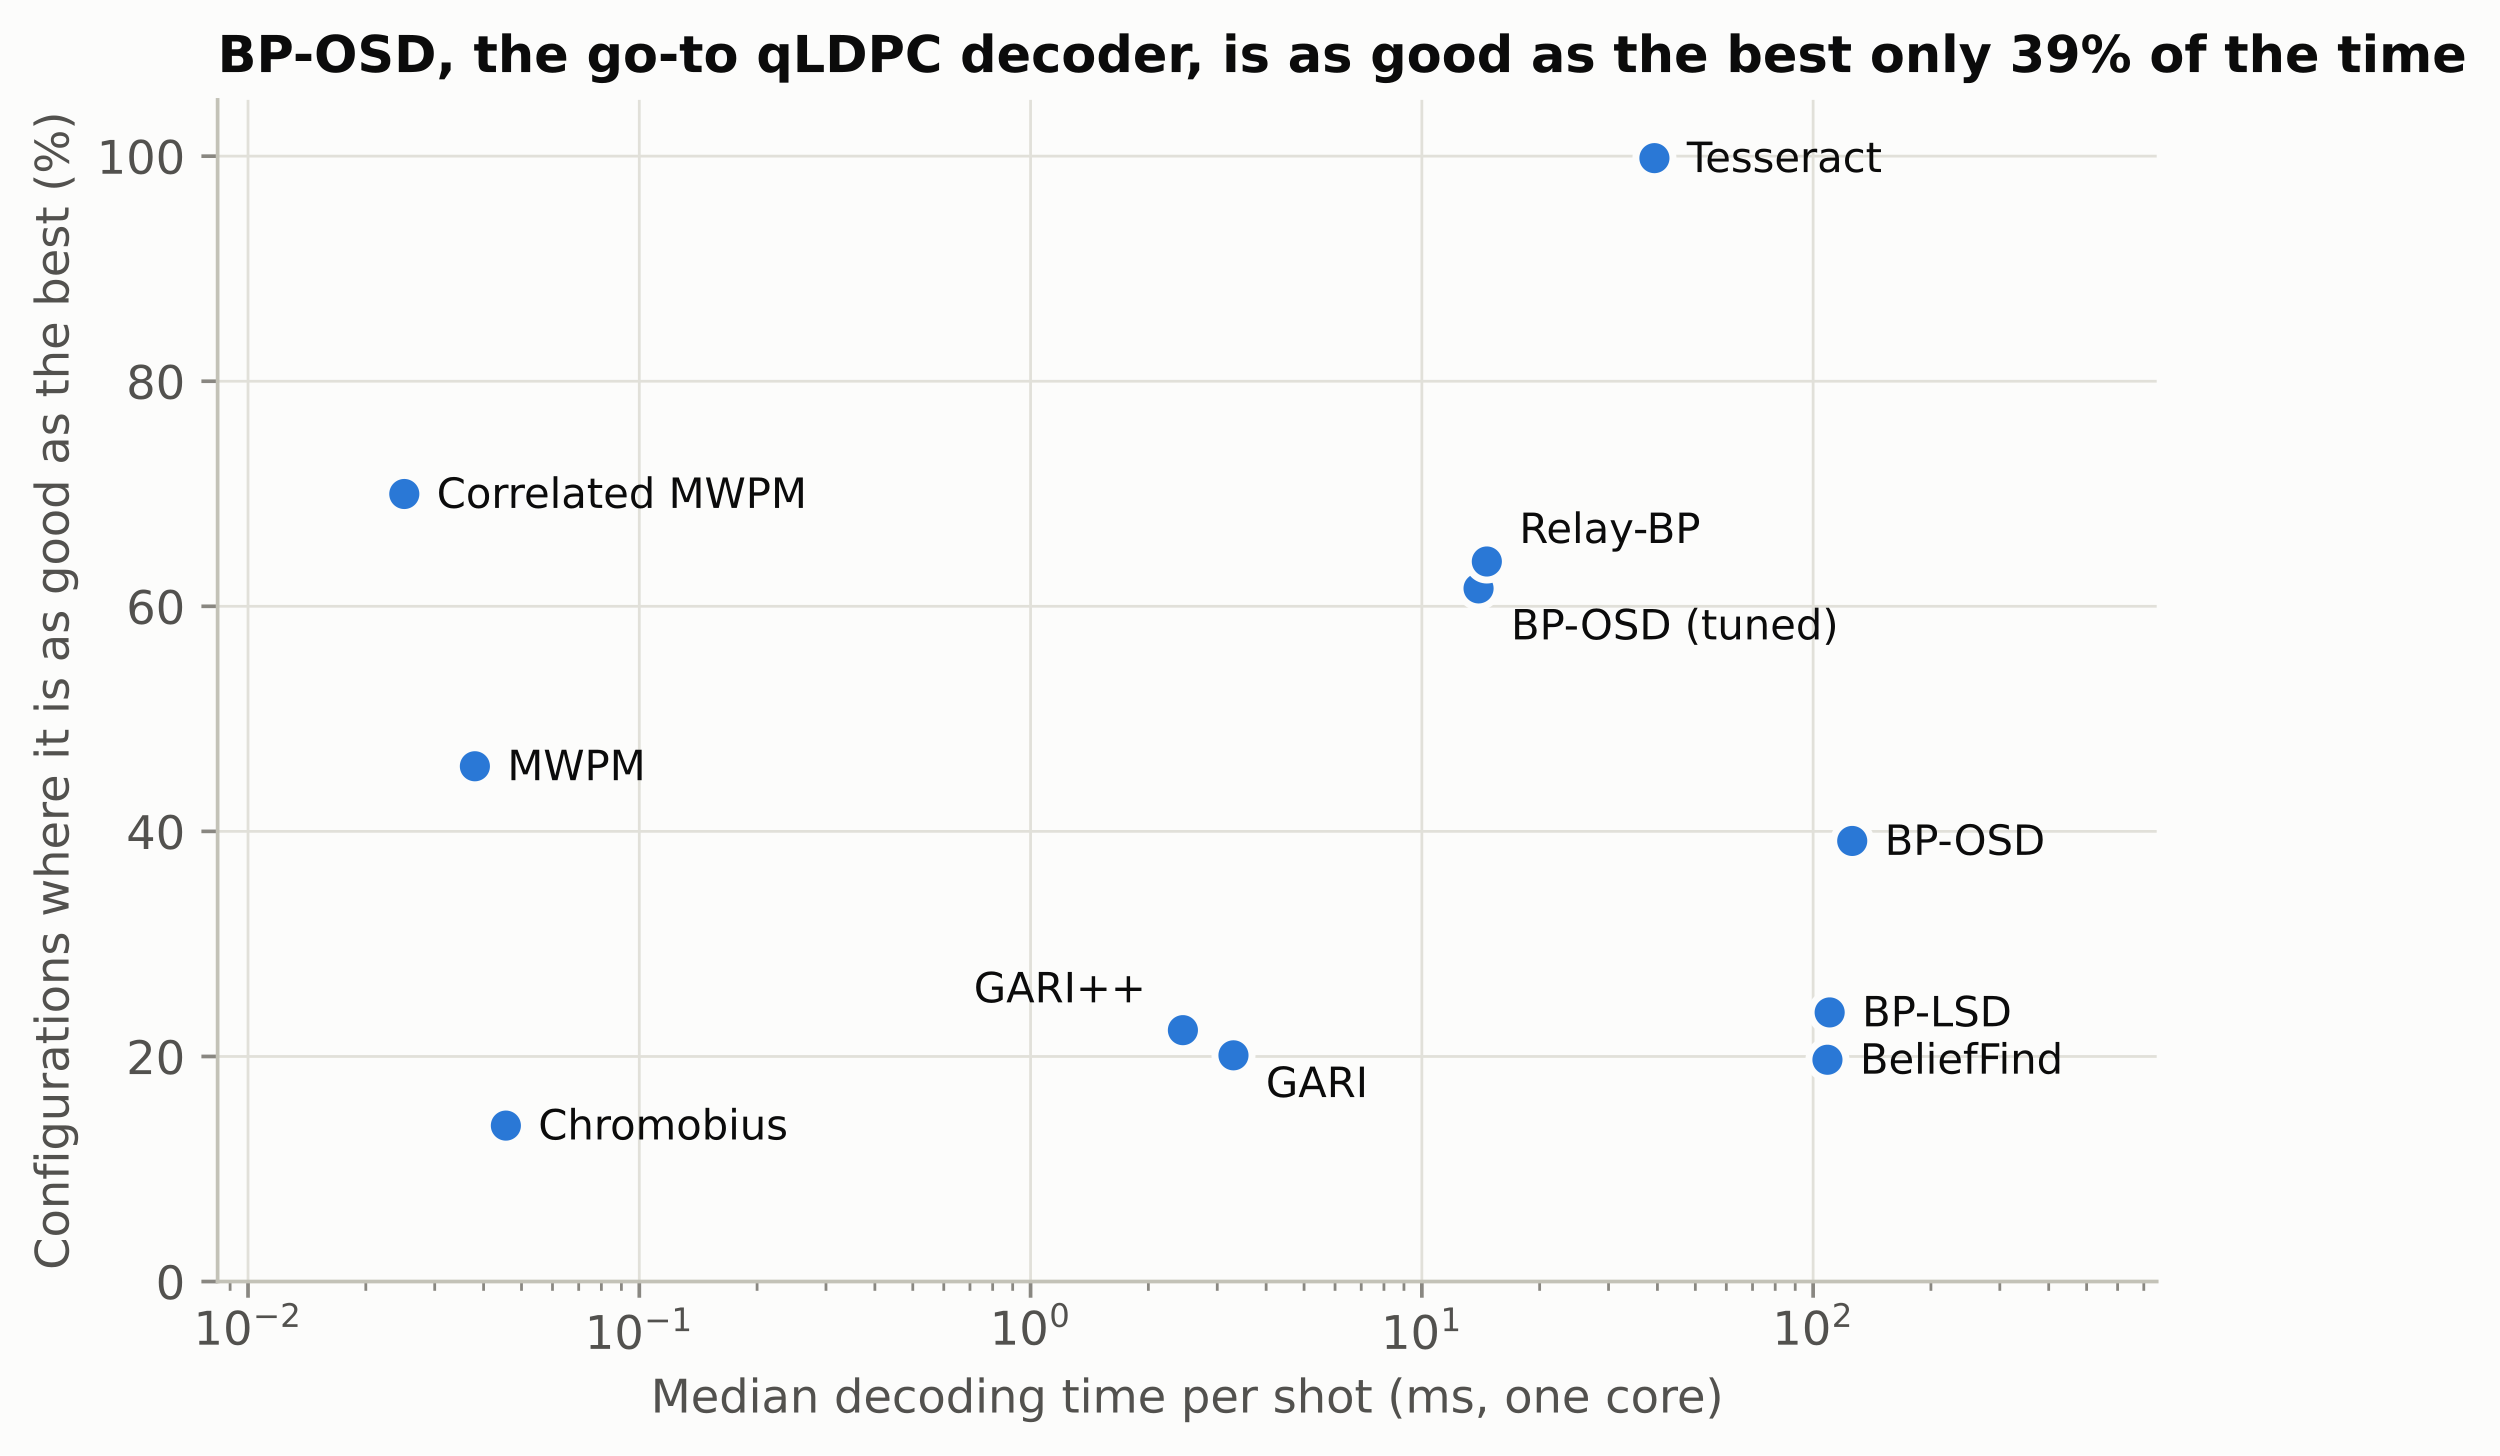
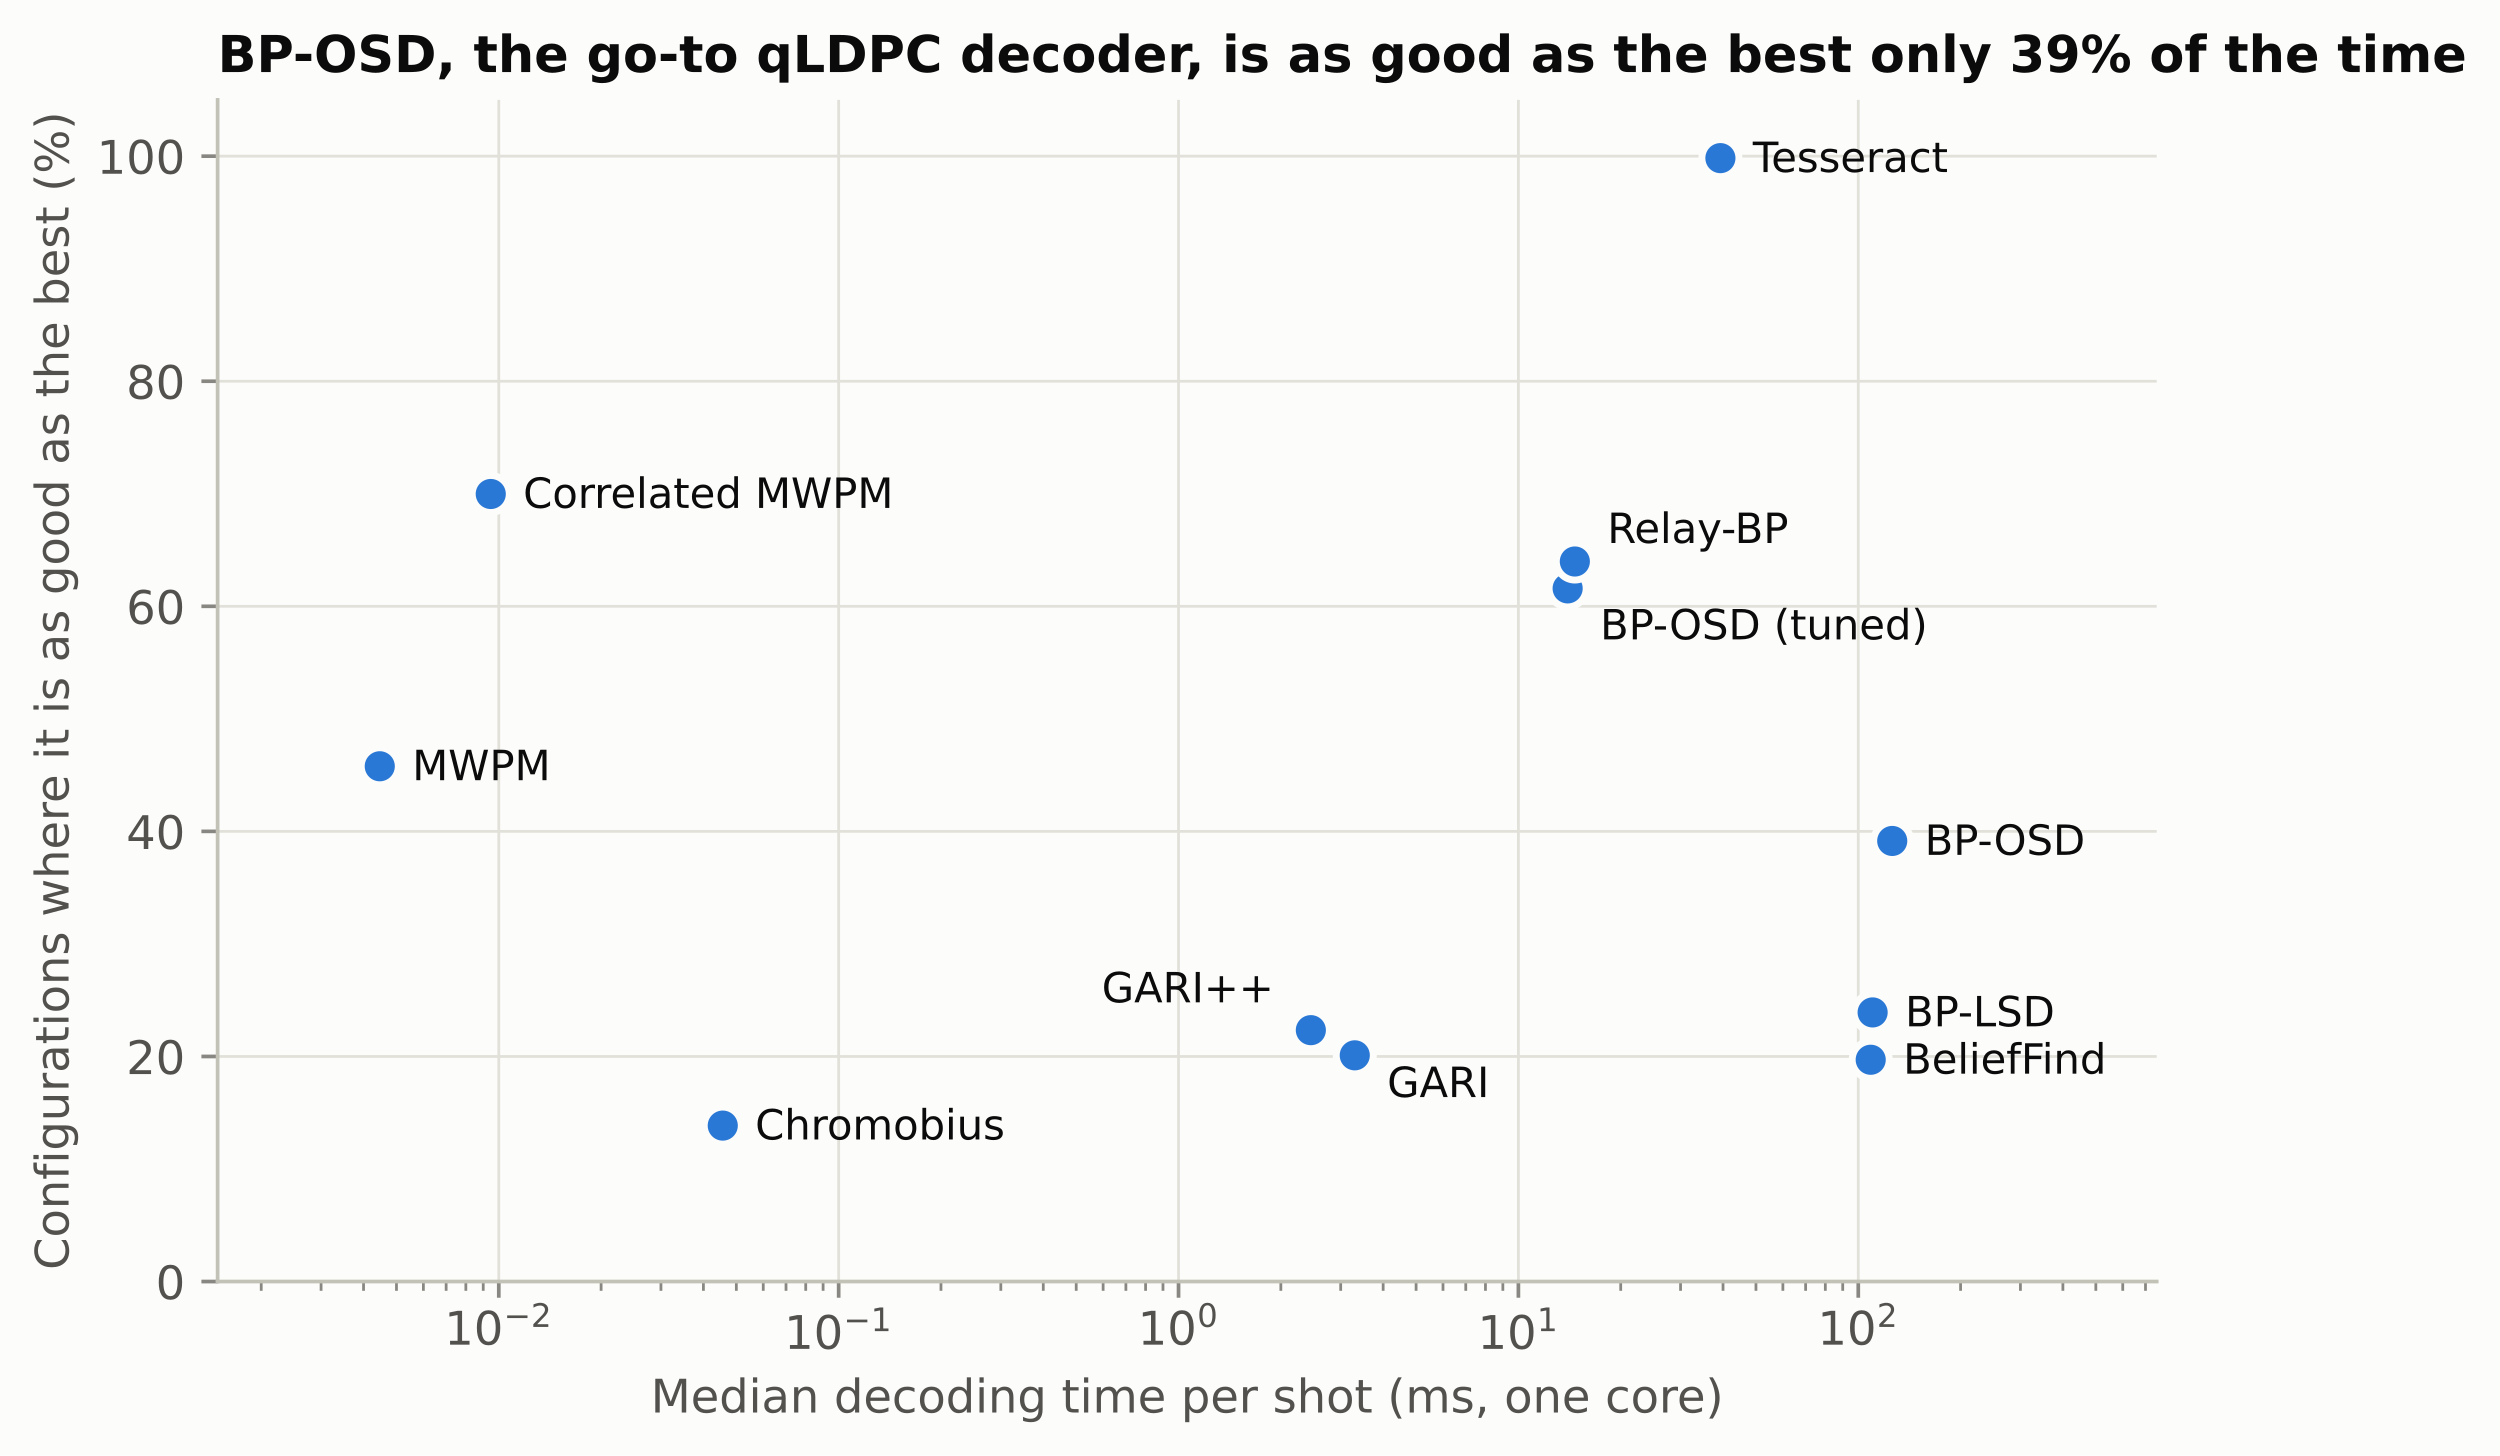
<svg xmlns="http://www.w3.org/2000/svg" xmlns:xlink="http://www.w3.org/1999/xlink" width="539.558pt" height="314.139pt" viewBox="0 0 539.558 314.139" version="1.1">
  <defs>
    <style type="text/css">*{stroke-linejoin: round; stroke-linecap: butt}</style>
  </defs>
  <g id="figure_1">
    <g id="patch_1">
      <path d="M 0 314.139  L 539.558 314.139  L 539.558 0  L 0 0  z " style="fill: #fcfcfb" />
    </g>
    <g id="axes_1">
      <g id="patch_2">
        <path d="M 46.966 276.582  L 465.466 276.582  L 465.466 21.558  L 46.966 21.558  z " style="fill: #fcfcfb" />
      </g>
      <g id="matplotlib.axis_1">
        <g id="xtick_1">
          <g id="line2d_1">
-             <path d="M 53.529 276.582  L 53.529 21.558  " clip-path="url(#p938292e1dd)" style="fill: none; stroke: #e1e0d9; stroke-width: 0.6; stroke-linecap: square" />
+             <path d="M 107.65 276.582  L 107.65 21.558  " clip-path="url(#p9e73c11b48)" style="fill: none; stroke: #e1e0d9; stroke-width: 0.6; stroke-linecap: square" />
          </g>
          <g id="line2d_2">
            <defs>
-               <path id="m856b1a11b7" d="M 0 0  L 0 3.5  " style="stroke: #898781; stroke-width: 0.8" />
+               <path id="m206fc16bcb" d="M 0 0  L 0 3.5  " style="stroke: #898781; stroke-width: 0.8" />
            </defs>
            <g>
-               <use xlink:href="#m856b1a11b7" x="53.529" y="276.582" style="fill: #898781; stroke: #898781; stroke-width: 0.8" />
+               <use xlink:href="#m206fc16bcb" x="107.65" y="276.582" style="fill: #898781; stroke: #898781; stroke-width: 0.8" />
            </g>
          </g>
          <g id="text_1">
-             <g style="fill: #52514e" transform="translate(41.77879 291.1807)">
+             <g style="fill: #52514e" transform="translate(95.8999 291.1807)">
              <text>
                <tspan style="font: 10px 'DejaVu Sans'" x="0 6.362" y="-0.977">10</tspan>
                <tspan style="font: 7px 'DejaVu Sans'" x="12.82 18.686" y="-4.805">−2</tspan>
              </text>
            </g>
          </g>
        </g>
        <g id="xtick_2">
          <g id="line2d_3">
-             <path d="M 137.976 276.582  L 137.976 21.558  " clip-path="url(#p938292e1dd)" style="fill: none; stroke: #e1e0d9; stroke-width: 0.6; stroke-linecap: square" />
+             <path d="M 181.002 276.582  L 181.002 21.558  " clip-path="url(#p9e73c11b48)" style="fill: none; stroke: #e1e0d9; stroke-width: 0.6; stroke-linecap: square" />
          </g>
          <g id="line2d_4">
            <g>
-               <use xlink:href="#m856b1a11b7" x="137.976" y="276.582" style="fill: #898781; stroke: #898781; stroke-width: 0.8" />
+               <use xlink:href="#m206fc16bcb" x="181.002" y="276.582" style="fill: #898781; stroke: #898781; stroke-width: 0.8" />
            </g>
          </g>
          <g id="text_2">
-             <g style="fill: #52514e" transform="translate(126.2256 291.1807)">
+             <g style="fill: #52514e" transform="translate(169.252 291.1807)">
              <text>
                <tspan style="font: 10px 'DejaVu Sans'" x="0 6.362" y="-0.064">10</tspan>
                <tspan style="font: 7px 'DejaVu Sans'" x="12.82 18.686" y="-3.892">−1</tspan>
              </text>
            </g>
          </g>
        </g>
        <g id="xtick_3">
          <g id="line2d_5">
-             <path d="M 222.422 276.582  L 222.422 21.558  " clip-path="url(#p938292e1dd)" style="fill: none; stroke: #e1e0d9; stroke-width: 0.6; stroke-linecap: square" />
+             <path d="M 254.354 276.582  L 254.354 21.558  " clip-path="url(#p9e73c11b48)" style="fill: none; stroke: #e1e0d9; stroke-width: 0.6; stroke-linecap: square" />
          </g>
          <g id="line2d_6">
            <g>
-               <use xlink:href="#m856b1a11b7" x="222.422" y="276.582" style="fill: #898781; stroke: #898781; stroke-width: 0.8" />
+               <use xlink:href="#m206fc16bcb" x="254.354" y="276.582" style="fill: #898781; stroke: #898781; stroke-width: 0.8" />
            </g>
          </g>
          <g id="text_3">
-             <g style="fill: #52514e" transform="translate(213.6225 291.1807)">
+             <g style="fill: #52514e" transform="translate(245.554 291.1807)">
              <text>
                <tspan style="font: 10px 'DejaVu Sans'" x="0 6.362" y="-0.977">10</tspan>
                <tspan style="font: 7px 'DejaVu Sans'" x="12.82" y="-4.805">0</tspan>
              </text>
            </g>
          </g>
        </g>
        <g id="xtick_4">
          <g id="line2d_7">
-             <path d="M 306.869 276.582  L 306.869 21.558  " clip-path="url(#p938292e1dd)" style="fill: none; stroke: #e1e0d9; stroke-width: 0.6; stroke-linecap: square" />
+             <path d="M 327.706 276.582  L 327.706 21.558  " clip-path="url(#p9e73c11b48)" style="fill: none; stroke: #e1e0d9; stroke-width: 0.6; stroke-linecap: square" />
          </g>
          <g id="line2d_8">
            <g>
-               <use xlink:href="#m856b1a11b7" x="306.869" y="276.582" style="fill: #898781; stroke: #898781; stroke-width: 0.8" />
+               <use xlink:href="#m206fc16bcb" x="327.706" y="276.582" style="fill: #898781; stroke: #898781; stroke-width: 0.8" />
            </g>
          </g>
          <g id="text_4">
-             <g style="fill: #52514e" transform="translate(298.0693 291.1807)">
+             <g style="fill: #52514e" transform="translate(318.9061 291.1807)">
              <text>
                <tspan style="font: 10px 'DejaVu Sans'" x="0 6.362" y="-0.064">10</tspan>
                <tspan style="font: 7px 'DejaVu Sans'" x="12.82" y="-3.892">1</tspan>
              </text>
            </g>
          </g>
        </g>
        <g id="xtick_5">
          <g id="line2d_9">
-             <path d="M 391.316 276.582  L 391.316 21.558  " clip-path="url(#p938292e1dd)" style="fill: none; stroke: #e1e0d9; stroke-width: 0.6; stroke-linecap: square" />
+             <path d="M 401.058 276.582  L 401.058 21.558  " clip-path="url(#p9e73c11b48)" style="fill: none; stroke: #e1e0d9; stroke-width: 0.6; stroke-linecap: square" />
          </g>
          <g id="line2d_10">
            <g>
-               <use xlink:href="#m856b1a11b7" x="391.316" y="276.582" style="fill: #898781; stroke: #898781; stroke-width: 0.8" />
+               <use xlink:href="#m206fc16bcb" x="401.058" y="276.582" style="fill: #898781; stroke: #898781; stroke-width: 0.8" />
            </g>
          </g>
          <g id="text_5">
-             <g style="fill: #52514e" transform="translate(382.5162 291.1807)">
+             <g style="fill: #52514e" transform="translate(392.2581 291.1807)">
              <text>
                <tspan style="font: 10px 'DejaVu Sans'" x="0 6.362" y="-0.977">10</tspan>
                <tspan style="font: 7px 'DejaVu Sans'" x="12.82" y="-4.805">2</tspan>
              </text>
            </g>
          </g>
        </g>
        <g id="xtick_6">
          <g id="line2d_11">
            <defs>
-               <path id="mc22dac774a" d="M 0 0  L 0 2  " style="stroke: #898781; stroke-width: 0.6" />
+               <path id="m3dd8f0d7dc" d="M 0 0  L 0 2  " style="stroke: #898781; stroke-width: 0.6" />
            </defs>
            <g>
-               <use xlink:href="#mc22dac774a" x="49.665" y="276.582" style="fill: #898781; stroke: #898781; stroke-width: 0.6" />
+               <use xlink:href="#m3dd8f0d7dc" x="56.379" y="276.582" style="fill: #898781; stroke: #898781; stroke-width: 0.6" />
            </g>
          </g>
        </g>
        <g id="xtick_7">
          <g id="line2d_12">
            <g>
-               <use xlink:href="#mc22dac774a" x="78.95" y="276.582" style="fill: #898781; stroke: #898781; stroke-width: 0.6" />
+               <use xlink:href="#m3dd8f0d7dc" x="69.296" y="276.582" style="fill: #898781; stroke: #898781; stroke-width: 0.6" />
            </g>
          </g>
        </g>
        <g id="xtick_8">
          <g id="line2d_13">
            <g>
-               <use xlink:href="#mc22dac774a" x="93.82" y="276.582" style="fill: #898781; stroke: #898781; stroke-width: 0.6" />
+               <use xlink:href="#m3dd8f0d7dc" x="78.46" y="276.582" style="fill: #898781; stroke: #898781; stroke-width: 0.6" />
            </g>
          </g>
        </g>
        <g id="xtick_9">
          <g id="line2d_14">
            <g>
-               <use xlink:href="#mc22dac774a" x="104.371" y="276.582" style="fill: #898781; stroke: #898781; stroke-width: 0.6" />
+               <use xlink:href="#m3dd8f0d7dc" x="85.569" y="276.582" style="fill: #898781; stroke: #898781; stroke-width: 0.6" />
            </g>
          </g>
        </g>
        <g id="xtick_10">
          <g id="line2d_15">
            <g>
-               <use xlink:href="#mc22dac774a" x="112.555" y="276.582" style="fill: #898781; stroke: #898781; stroke-width: 0.6" />
+               <use xlink:href="#m3dd8f0d7dc" x="91.377" y="276.582" style="fill: #898781; stroke: #898781; stroke-width: 0.6" />
            </g>
          </g>
        </g>
        <g id="xtick_11">
          <g id="line2d_16">
            <g>
-               <use xlink:href="#mc22dac774a" x="119.241" y="276.582" style="fill: #898781; stroke: #898781; stroke-width: 0.6" />
+               <use xlink:href="#m3dd8f0d7dc" x="96.288" y="276.582" style="fill: #898781; stroke: #898781; stroke-width: 0.6" />
            </g>
          </g>
        </g>
        <g id="xtick_12">
          <g id="line2d_17">
            <g>
-               <use xlink:href="#mc22dac774a" x="124.895" y="276.582" style="fill: #898781; stroke: #898781; stroke-width: 0.6" />
+               <use xlink:href="#m3dd8f0d7dc" x="100.541" y="276.582" style="fill: #898781; stroke: #898781; stroke-width: 0.6" />
            </g>
          </g>
        </g>
        <g id="xtick_13">
          <g id="line2d_18">
            <g>
-               <use xlink:href="#mc22dac774a" x="129.792" y="276.582" style="fill: #898781; stroke: #898781; stroke-width: 0.6" />
+               <use xlink:href="#m3dd8f0d7dc" x="104.293" y="276.582" style="fill: #898781; stroke: #898781; stroke-width: 0.6" />
            </g>
          </g>
        </g>
        <g id="xtick_14">
          <g id="line2d_19">
            <g>
-               <use xlink:href="#mc22dac774a" x="134.112" y="276.582" style="fill: #898781; stroke: #898781; stroke-width: 0.6" />
+               <use xlink:href="#m3dd8f0d7dc" x="129.731" y="276.582" style="fill: #898781; stroke: #898781; stroke-width: 0.6" />
            </g>
          </g>
        </g>
        <g id="xtick_15">
          <g id="line2d_20">
            <g>
-               <use xlink:href="#mc22dac774a" x="163.397" y="276.582" style="fill: #898781; stroke: #898781; stroke-width: 0.6" />
+               <use xlink:href="#m3dd8f0d7dc" x="142.648" y="276.582" style="fill: #898781; stroke: #898781; stroke-width: 0.6" />
            </g>
          </g>
        </g>
        <g id="xtick_16">
          <g id="line2d_21">
            <g>
-               <use xlink:href="#mc22dac774a" x="178.267" y="276.582" style="fill: #898781; stroke: #898781; stroke-width: 0.6" />
+               <use xlink:href="#m3dd8f0d7dc" x="151.812" y="276.582" style="fill: #898781; stroke: #898781; stroke-width: 0.6" />
            </g>
          </g>
        </g>
        <g id="xtick_17">
          <g id="line2d_22">
            <g>
-               <use xlink:href="#mc22dac774a" x="188.818" y="276.582" style="fill: #898781; stroke: #898781; stroke-width: 0.6" />
+               <use xlink:href="#m3dd8f0d7dc" x="158.921" y="276.582" style="fill: #898781; stroke: #898781; stroke-width: 0.6" />
            </g>
          </g>
        </g>
        <g id="xtick_18">
          <g id="line2d_23">
            <g>
-               <use xlink:href="#mc22dac774a" x="197.001" y="276.582" style="fill: #898781; stroke: #898781; stroke-width: 0.6" />
+               <use xlink:href="#m3dd8f0d7dc" x="164.729" y="276.582" style="fill: #898781; stroke: #898781; stroke-width: 0.6" />
            </g>
          </g>
        </g>
        <g id="xtick_19">
          <g id="line2d_24">
            <g>
-               <use xlink:href="#mc22dac774a" x="203.688" y="276.582" style="fill: #898781; stroke: #898781; stroke-width: 0.6" />
+               <use xlink:href="#m3dd8f0d7dc" x="169.64" y="276.582" style="fill: #898781; stroke: #898781; stroke-width: 0.6" />
            </g>
          </g>
        </g>
        <g id="xtick_20">
          <g id="line2d_25">
            <g>
-               <use xlink:href="#mc22dac774a" x="209.342" y="276.582" style="fill: #898781; stroke: #898781; stroke-width: 0.6" />
+               <use xlink:href="#m3dd8f0d7dc" x="173.893" y="276.582" style="fill: #898781; stroke: #898781; stroke-width: 0.6" />
            </g>
          </g>
        </g>
        <g id="xtick_21">
          <g id="line2d_26">
            <g>
-               <use xlink:href="#mc22dac774a" x="214.239" y="276.582" style="fill: #898781; stroke: #898781; stroke-width: 0.6" />
+               <use xlink:href="#m3dd8f0d7dc" x="177.646" y="276.582" style="fill: #898781; stroke: #898781; stroke-width: 0.6" />
            </g>
          </g>
        </g>
        <g id="xtick_22">
          <g id="line2d_27">
            <g>
-               <use xlink:href="#mc22dac774a" x="218.558" y="276.582" style="fill: #898781; stroke: #898781; stroke-width: 0.6" />
+               <use xlink:href="#m3dd8f0d7dc" x="203.083" y="276.582" style="fill: #898781; stroke: #898781; stroke-width: 0.6" />
            </g>
          </g>
        </g>
        <g id="xtick_23">
          <g id="line2d_28">
            <g>
-               <use xlink:href="#mc22dac774a" x="247.844" y="276.582" style="fill: #898781; stroke: #898781; stroke-width: 0.6" />
+               <use xlink:href="#m3dd8f0d7dc" x="216" y="276.582" style="fill: #898781; stroke: #898781; stroke-width: 0.6" />
            </g>
          </g>
        </g>
        <g id="xtick_24">
          <g id="line2d_29">
            <g>
-               <use xlink:href="#mc22dac774a" x="262.714" y="276.582" style="fill: #898781; stroke: #898781; stroke-width: 0.6" />
+               <use xlink:href="#m3dd8f0d7dc" x="225.164" y="276.582" style="fill: #898781; stroke: #898781; stroke-width: 0.6" />
            </g>
          </g>
        </g>
        <g id="xtick_25">
          <g id="line2d_30">
            <g>
-               <use xlink:href="#mc22dac774a" x="273.265" y="276.582" style="fill: #898781; stroke: #898781; stroke-width: 0.6" />
+               <use xlink:href="#m3dd8f0d7dc" x="232.273" y="276.582" style="fill: #898781; stroke: #898781; stroke-width: 0.6" />
            </g>
          </g>
        </g>
        <g id="xtick_26">
          <g id="line2d_31">
            <g>
-               <use xlink:href="#mc22dac774a" x="281.448" y="276.582" style="fill: #898781; stroke: #898781; stroke-width: 0.6" />
+               <use xlink:href="#m3dd8f0d7dc" x="238.081" y="276.582" style="fill: #898781; stroke: #898781; stroke-width: 0.6" />
            </g>
          </g>
        </g>
        <g id="xtick_27">
          <g id="line2d_32">
            <g>
-               <use xlink:href="#mc22dac774a" x="288.135" y="276.582" style="fill: #898781; stroke: #898781; stroke-width: 0.6" />
+               <use xlink:href="#m3dd8f0d7dc" x="242.992" y="276.582" style="fill: #898781; stroke: #898781; stroke-width: 0.6" />
            </g>
          </g>
        </g>
        <g id="xtick_28">
          <g id="line2d_33">
            <g>
-               <use xlink:href="#mc22dac774a" x="293.788" y="276.582" style="fill: #898781; stroke: #898781; stroke-width: 0.6" />
+               <use xlink:href="#m3dd8f0d7dc" x="247.245" y="276.582" style="fill: #898781; stroke: #898781; stroke-width: 0.6" />
            </g>
          </g>
        </g>
        <g id="xtick_29">
          <g id="line2d_34">
            <g>
-               <use xlink:href="#mc22dac774a" x="298.686" y="276.582" style="fill: #898781; stroke: #898781; stroke-width: 0.6" />
+               <use xlink:href="#m3dd8f0d7dc" x="250.998" y="276.582" style="fill: #898781; stroke: #898781; stroke-width: 0.6" />
            </g>
          </g>
        </g>
        <g id="xtick_30">
          <g id="line2d_35">
            <g>
-               <use xlink:href="#mc22dac774a" x="303.005" y="276.582" style="fill: #898781; stroke: #898781; stroke-width: 0.6" />
+               <use xlink:href="#m3dd8f0d7dc" x="276.435" y="276.582" style="fill: #898781; stroke: #898781; stroke-width: 0.6" />
            </g>
          </g>
        </g>
        <g id="xtick_31">
          <g id="line2d_36">
            <g>
-               <use xlink:href="#mc22dac774a" x="332.29" y="276.582" style="fill: #898781; stroke: #898781; stroke-width: 0.6" />
+               <use xlink:href="#m3dd8f0d7dc" x="289.352" y="276.582" style="fill: #898781; stroke: #898781; stroke-width: 0.6" />
            </g>
          </g>
        </g>
        <g id="xtick_32">
          <g id="line2d_37">
            <g>
-               <use xlink:href="#mc22dac774a" x="347.161" y="276.582" style="fill: #898781; stroke: #898781; stroke-width: 0.6" />
+               <use xlink:href="#m3dd8f0d7dc" x="298.516" y="276.582" style="fill: #898781; stroke: #898781; stroke-width: 0.6" />
            </g>
          </g>
        </g>
        <g id="xtick_33">
          <g id="line2d_38">
            <g>
-               <use xlink:href="#mc22dac774a" x="357.711" y="276.582" style="fill: #898781; stroke: #898781; stroke-width: 0.6" />
+               <use xlink:href="#m3dd8f0d7dc" x="305.625" y="276.582" style="fill: #898781; stroke: #898781; stroke-width: 0.6" />
            </g>
          </g>
        </g>
        <g id="xtick_34">
          <g id="line2d_39">
            <g>
-               <use xlink:href="#mc22dac774a" x="365.895" y="276.582" style="fill: #898781; stroke: #898781; stroke-width: 0.6" />
+               <use xlink:href="#m3dd8f0d7dc" x="311.433" y="276.582" style="fill: #898781; stroke: #898781; stroke-width: 0.6" />
            </g>
          </g>
        </g>
        <g id="xtick_35">
          <g id="line2d_40">
            <g>
-               <use xlink:href="#mc22dac774a" x="372.582" y="276.582" style="fill: #898781; stroke: #898781; stroke-width: 0.6" />
+               <use xlink:href="#m3dd8f0d7dc" x="316.344" y="276.582" style="fill: #898781; stroke: #898781; stroke-width: 0.6" />
            </g>
          </g>
        </g>
        <g id="xtick_36">
          <g id="line2d_41">
            <g>
-               <use xlink:href="#mc22dac774a" x="378.235" y="276.582" style="fill: #898781; stroke: #898781; stroke-width: 0.6" />
+               <use xlink:href="#m3dd8f0d7dc" x="320.598" y="276.582" style="fill: #898781; stroke: #898781; stroke-width: 0.6" />
            </g>
          </g>
        </g>
        <g id="xtick_37">
          <g id="line2d_42">
            <g>
-               <use xlink:href="#mc22dac774a" x="383.132" y="276.582" style="fill: #898781; stroke: #898781; stroke-width: 0.6" />
+               <use xlink:href="#m3dd8f0d7dc" x="324.35" y="276.582" style="fill: #898781; stroke: #898781; stroke-width: 0.6" />
            </g>
          </g>
        </g>
        <g id="xtick_38">
          <g id="line2d_43">
            <g>
-               <use xlink:href="#mc22dac774a" x="387.452" y="276.582" style="fill: #898781; stroke: #898781; stroke-width: 0.6" />
+               <use xlink:href="#m3dd8f0d7dc" x="349.787" y="276.582" style="fill: #898781; stroke: #898781; stroke-width: 0.6" />
            </g>
          </g>
        </g>
        <g id="xtick_39">
          <g id="line2d_44">
            <g>
-               <use xlink:href="#mc22dac774a" x="416.737" y="276.582" style="fill: #898781; stroke: #898781; stroke-width: 0.6" />
+               <use xlink:href="#m3dd8f0d7dc" x="362.704" y="276.582" style="fill: #898781; stroke: #898781; stroke-width: 0.6" />
            </g>
          </g>
        </g>
        <g id="xtick_40">
          <g id="line2d_45">
            <g>
-               <use xlink:href="#mc22dac774a" x="431.608" y="276.582" style="fill: #898781; stroke: #898781; stroke-width: 0.6" />
+               <use xlink:href="#m3dd8f0d7dc" x="371.868" y="276.582" style="fill: #898781; stroke: #898781; stroke-width: 0.6" />
            </g>
          </g>
        </g>
        <g id="xtick_41">
          <g id="line2d_46">
            <g>
-               <use xlink:href="#mc22dac774a" x="442.158" y="276.582" style="fill: #898781; stroke: #898781; stroke-width: 0.6" />
+               <use xlink:href="#m3dd8f0d7dc" x="378.977" y="276.582" style="fill: #898781; stroke: #898781; stroke-width: 0.6" />
            </g>
          </g>
        </g>
        <g id="xtick_42">
          <g id="line2d_47">
            <g>
-               <use xlink:href="#mc22dac774a" x="450.342" y="276.582" style="fill: #898781; stroke: #898781; stroke-width: 0.6" />
+               <use xlink:href="#m3dd8f0d7dc" x="384.785" y="276.582" style="fill: #898781; stroke: #898781; stroke-width: 0.6" />
            </g>
          </g>
        </g>
        <g id="xtick_43">
          <g id="line2d_48">
            <g>
-               <use xlink:href="#mc22dac774a" x="457.029" y="276.582" style="fill: #898781; stroke: #898781; stroke-width: 0.6" />
+               <use xlink:href="#m3dd8f0d7dc" x="389.696" y="276.582" style="fill: #898781; stroke: #898781; stroke-width: 0.6" />
            </g>
          </g>
        </g>
        <g id="xtick_44">
          <g id="line2d_49">
            <g>
-               <use xlink:href="#mc22dac774a" x="462.682" y="276.582" style="fill: #898781; stroke: #898781; stroke-width: 0.6" />
+               <use xlink:href="#m3dd8f0d7dc" x="393.95" y="276.582" style="fill: #898781; stroke: #898781; stroke-width: 0.6" />
+             </g>
+           </g>
+         </g>
+         <g id="xtick_45">
+           <g id="line2d_50">
+             <g>
+               <use xlink:href="#m3dd8f0d7dc" x="397.702" y="276.582" style="fill: #898781; stroke: #898781; stroke-width: 0.6" />
+             </g>
+           </g>
+         </g>
+         <g id="xtick_46">
+           <g id="line2d_51">
+             <g>
+               <use xlink:href="#m3dd8f0d7dc" x="423.139" y="276.582" style="fill: #898781; stroke: #898781; stroke-width: 0.6" />
+             </g>
+           </g>
+         </g>
+         <g id="xtick_47">
+           <g id="line2d_52">
+             <g>
+               <use xlink:href="#m3dd8f0d7dc" x="436.056" y="276.582" style="fill: #898781; stroke: #898781; stroke-width: 0.6" />
+             </g>
+           </g>
+         </g>
+         <g id="xtick_48">
+           <g id="line2d_53">
+             <g>
+               <use xlink:href="#m3dd8f0d7dc" x="445.22" y="276.582" style="fill: #898781; stroke: #898781; stroke-width: 0.6" />
+             </g>
+           </g>
+         </g>
+         <g id="xtick_49">
+           <g id="line2d_54">
+             <g>
+               <use xlink:href="#m3dd8f0d7dc" x="452.329" y="276.582" style="fill: #898781; stroke: #898781; stroke-width: 0.6" />
+             </g>
+           </g>
+         </g>
+         <g id="xtick_50">
+           <g id="line2d_55">
+             <g>
+               <use xlink:href="#m3dd8f0d7dc" x="458.137" y="276.582" style="fill: #898781; stroke: #898781; stroke-width: 0.6" />
+             </g>
+           </g>
+         </g>
+         <g id="xtick_51">
+           <g id="line2d_56">
+             <g>
+               <use xlink:href="#m3dd8f0d7dc" x="463.048" y="276.582" style="fill: #898781; stroke: #898781; stroke-width: 0.6" />
            </g>
          </g>
        </g>
        <g id="text_6">
          <text style="fill: #52514e; font: 10px 'DejaVu Sans', 'Bitstream Vera Sans', 'Computer Modern Sans Serif', 'Lucida Grande', 'Verdana', 'Geneva', 'Lucid', 'Arial', 'Helvetica', 'Avant Garde', sans-serif; text-anchor: middle" x="256.216" y="304.859" transform="rotate(-0 256.2156 304.8588)">Median decoding time per shot (ms, one core)</text>
        </g>
      </g>
      <g id="matplotlib.axis_2">
        <g id="ytick_1">
-           <g id="line2d_50">
-             <path d="M 46.966 276.582  L 465.466 276.582  " clip-path="url(#p938292e1dd)" style="fill: none; stroke: #e1e0d9; stroke-width: 0.6; stroke-linecap: square" />
-           </g>
-           <g id="line2d_51">
+           <g id="line2d_57">
+             <path d="M 46.966 276.582  L 465.466 276.582  " clip-path="url(#p9e73c11b48)" style="fill: none; stroke: #e1e0d9; stroke-width: 0.6; stroke-linecap: square" />
+           </g>
+           <g id="line2d_58">
            <defs>
-               <path id="m2d656ba670" d="M 0 0  L -3.5 0  " style="stroke: #898781; stroke-width: 0.8" />
+               <path id="m9f708ee04e" d="M 0 0  L -3.5 0  " style="stroke: #898781; stroke-width: 0.8" />
            </defs>
            <g>
-               <use xlink:href="#m2d656ba670" x="46.966" y="276.582" style="fill: #898781; stroke: #898781; stroke-width: 0.8" />
+               <use xlink:href="#m9f708ee04e" x="46.966" y="276.582" style="fill: #898781; stroke: #898781; stroke-width: 0.8" />
            </g>
          </g>
          <g id="text_7">
            <text style="fill: #52514e; font: 10px 'DejaVu Sans', 'Bitstream Vera Sans', 'Computer Modern Sans Serif', 'Lucida Grande', 'Verdana', 'Geneva', 'Lucid', 'Arial', 'Helvetica', 'Avant Garde', sans-serif; text-anchor: end" x="39.966" y="280.382" transform="rotate(-0 39.96563 280.3815)">0</text>
          </g>
        </g>
        <g id="ytick_2">
-           <g id="line2d_52">
-             <path d="M 46.966 228.006  L 465.466 228.006  " clip-path="url(#p938292e1dd)" style="fill: none; stroke: #e1e0d9; stroke-width: 0.6; stroke-linecap: square" />
-           </g>
-           <g id="line2d_53">
-             <g>
-               <use xlink:href="#m2d656ba670" x="46.966" y="228.006" style="fill: #898781; stroke: #898781; stroke-width: 0.8" />
+           <g id="line2d_59">
+             <path d="M 46.966 228.006  L 465.466 228.006  " clip-path="url(#p9e73c11b48)" style="fill: none; stroke: #e1e0d9; stroke-width: 0.6; stroke-linecap: square" />
+           </g>
+           <g id="line2d_60">
+             <g>
+               <use xlink:href="#m9f708ee04e" x="46.966" y="228.006" style="fill: #898781; stroke: #898781; stroke-width: 0.8" />
            </g>
          </g>
          <g id="text_8">
            <text style="fill: #52514e; font: 10px 'DejaVu Sans', 'Bitstream Vera Sans', 'Computer Modern Sans Serif', 'Lucida Grande', 'Verdana', 'Geneva', 'Lucid', 'Arial', 'Helvetica', 'Avant Garde', sans-serif; text-anchor: end" x="39.966" y="231.805" transform="rotate(-0 39.96563 231.8055)">20</text>
          </g>
        </g>
        <g id="ytick_3">
-           <g id="line2d_54">
-             <path d="M 46.966 179.43  L 465.466 179.43  " clip-path="url(#p938292e1dd)" style="fill: none; stroke: #e1e0d9; stroke-width: 0.6; stroke-linecap: square" />
-           </g>
-           <g id="line2d_55">
-             <g>
-               <use xlink:href="#m2d656ba670" x="46.966" y="179.43" style="fill: #898781; stroke: #898781; stroke-width: 0.8" />
+           <g id="line2d_61">
+             <path d="M 46.966 179.43  L 465.466 179.43  " clip-path="url(#p9e73c11b48)" style="fill: none; stroke: #e1e0d9; stroke-width: 0.6; stroke-linecap: square" />
+           </g>
+           <g id="line2d_62">
+             <g>
+               <use xlink:href="#m9f708ee04e" x="46.966" y="179.43" style="fill: #898781; stroke: #898781; stroke-width: 0.8" />
            </g>
          </g>
          <g id="text_9">
            <text style="fill: #52514e; font: 10px 'DejaVu Sans', 'Bitstream Vera Sans', 'Computer Modern Sans Serif', 'Lucida Grande', 'Verdana', 'Geneva', 'Lucid', 'Arial', 'Helvetica', 'Avant Garde', sans-serif; text-anchor: end" x="39.966" y="183.23" transform="rotate(-0 39.96563 183.2295)">40</text>
          </g>
        </g>
        <g id="ytick_4">
-           <g id="line2d_56">
-             <path d="M 46.966 130.854  L 465.466 130.854  " clip-path="url(#p938292e1dd)" style="fill: none; stroke: #e1e0d9; stroke-width: 0.6; stroke-linecap: square" />
-           </g>
-           <g id="line2d_57">
-             <g>
-               <use xlink:href="#m2d656ba670" x="46.966" y="130.854" style="fill: #898781; stroke: #898781; stroke-width: 0.8" />
+           <g id="line2d_63">
+             <path d="M 46.966 130.854  L 465.466 130.854  " clip-path="url(#p9e73c11b48)" style="fill: none; stroke: #e1e0d9; stroke-width: 0.6; stroke-linecap: square" />
+           </g>
+           <g id="line2d_64">
+             <g>
+               <use xlink:href="#m9f708ee04e" x="46.966" y="130.854" style="fill: #898781; stroke: #898781; stroke-width: 0.8" />
            </g>
          </g>
          <g id="text_10">
            <text style="fill: #52514e; font: 10px 'DejaVu Sans', 'Bitstream Vera Sans', 'Computer Modern Sans Serif', 'Lucida Grande', 'Verdana', 'Geneva', 'Lucid', 'Arial', 'Helvetica', 'Avant Garde', sans-serif; text-anchor: end" x="39.966" y="134.654" transform="rotate(-0 39.96563 134.6535)">60</text>
          </g>
        </g>
        <g id="ytick_5">
-           <g id="line2d_58">
-             <path d="M 46.966 82.278  L 465.466 82.278  " clip-path="url(#p938292e1dd)" style="fill: none; stroke: #e1e0d9; stroke-width: 0.6; stroke-linecap: square" />
-           </g>
-           <g id="line2d_59">
-             <g>
-               <use xlink:href="#m2d656ba670" x="46.966" y="82.278" style="fill: #898781; stroke: #898781; stroke-width: 0.8" />
+           <g id="line2d_65">
+             <path d="M 46.966 82.278  L 465.466 82.278  " clip-path="url(#p9e73c11b48)" style="fill: none; stroke: #e1e0d9; stroke-width: 0.6; stroke-linecap: square" />
+           </g>
+           <g id="line2d_66">
+             <g>
+               <use xlink:href="#m9f708ee04e" x="46.966" y="82.278" style="fill: #898781; stroke: #898781; stroke-width: 0.8" />
            </g>
          </g>
          <g id="text_11">
            <text style="fill: #52514e; font: 10px 'DejaVu Sans', 'Bitstream Vera Sans', 'Computer Modern Sans Serif', 'Lucida Grande', 'Verdana', 'Geneva', 'Lucid', 'Arial', 'Helvetica', 'Avant Garde', sans-serif; text-anchor: end" x="39.966" y="86.078" transform="rotate(-0 39.96563 86.0775)">80</text>
          </g>
        </g>
        <g id="ytick_6">
-           <g id="line2d_60">
-             <path d="M 46.966 33.702  L 465.466 33.702  " clip-path="url(#p938292e1dd)" style="fill: none; stroke: #e1e0d9; stroke-width: 0.6; stroke-linecap: square" />
-           </g>
-           <g id="line2d_61">
-             <g>
-               <use xlink:href="#m2d656ba670" x="46.966" y="33.702" style="fill: #898781; stroke: #898781; stroke-width: 0.8" />
+           <g id="line2d_67">
+             <path d="M 46.966 33.702  L 465.466 33.702  " clip-path="url(#p9e73c11b48)" style="fill: none; stroke: #e1e0d9; stroke-width: 0.6; stroke-linecap: square" />
+           </g>
+           <g id="line2d_68">
+             <g>
+               <use xlink:href="#m9f708ee04e" x="46.966" y="33.702" style="fill: #898781; stroke: #898781; stroke-width: 0.8" />
            </g>
          </g>
          <g id="text_12">
            <text style="fill: #52514e; font: 10px 'DejaVu Sans', 'Bitstream Vera Sans', 'Computer Modern Sans Serif', 'Lucida Grande', 'Verdana', 'Geneva', 'Lucid', 'Arial', 'Helvetica', 'Avant Garde', sans-serif; text-anchor: end" x="39.966" y="37.502" transform="rotate(-0 39.96563 37.5015)">100</text>
          </g>
        </g>
        <g id="text_13">
          <text style="fill: #52514e; font: 10px 'DejaVu Sans', 'Bitstream Vera Sans', 'Computer Modern Sans Serif', 'Lucida Grande', 'Verdana', 'Geneva', 'Lucid', 'Arial', 'Helvetica', 'Avant Garde', sans-serif; text-anchor: middle" x="14.798" y="149.07" transform="rotate(-90 14.79844 149.0703)">Configurations where it is as good as the best (%)</text>
        </g>
      </g>
      <g id="patch_3">
        <path d="M 46.966 276.582  L 46.966 21.558  " style="fill: none; stroke: #c3c2b7; stroke-width: 0.8; stroke-linejoin: miter; stroke-linecap: square" />
      </g>
      <g id="patch_4">
        <path d="M 46.966 276.582  L 465.466 276.582  " style="fill: none; stroke: #c3c2b7; stroke-width: 0.8; stroke-linejoin: miter; stroke-linecap: square" />
      </g>
      <g id="PathCollection_1">
        <defs>
-           <path id="m0fefa64a1d" d="M 0 4  C 1.061 4 2.078 3.579 2.828 2.828  C 3.579 2.078 4 1.061 4 0  C 4 -1.061 3.579 -2.078 2.828 -2.828  C 2.078 -3.579 1.061 -4 0 -4  C -1.061 -4 -2.078 -3.579 -2.828 -2.828  C -3.579 -2.078 -4 -1.061 -4 0  C -4 1.061 -3.579 2.078 -2.828 2.828  C -2.078 3.579 -1.061 4 0 4  z " style="stroke: #fcfcfb; stroke-width: 1.5" />
+           <path id="ma89346f44b" d="M 0 4  C 1.061 4 2.078 3.579 2.828 2.828  C 3.579 2.078 4 1.061 4 0  C 4 -1.061 3.579 -2.078 2.828 -2.828  C 2.078 -3.579 1.061 -4 0 -4  C -1.061 -4 -2.078 -3.579 -2.828 -2.828  C -3.579 -2.078 -4 -1.061 -4 0  C -4 1.061 -3.579 2.078 -2.828 2.828  C -2.078 3.579 -1.061 4 0 4  z " style="stroke: #fcfcfb; stroke-width: 1.5" />
        </defs>
-         <g clip-path="url(#p938292e1dd)">
-           <use xlink:href="#m0fefa64a1d" x="109.178" y="242.93" style="fill: #2a78d6; stroke: #fcfcfb; stroke-width: 1.5" />
-           <use xlink:href="#m0fefa64a1d" x="394.407" y="228.72" style="fill: #2a78d6; stroke: #fcfcfb; stroke-width: 1.5" />
-           <use xlink:href="#m0fefa64a1d" x="266.213" y="227.765" style="fill: #2a78d6; stroke: #fcfcfb; stroke-width: 1.5" />
-           <use xlink:href="#m0fefa64a1d" x="255.298" y="222.332" style="fill: #2a78d6; stroke: #fcfcfb; stroke-width: 1.5" />
-           <use xlink:href="#m0fefa64a1d" x="394.884" y="218.505" style="fill: #2a78d6; stroke: #fcfcfb; stroke-width: 1.5" />
-           <use xlink:href="#m0fefa64a1d" x="399.753" y="181.498" style="fill: #2a78d6; stroke: #fcfcfb; stroke-width: 1.5" />
-           <use xlink:href="#m0fefa64a1d" x="102.491" y="165.378" style="fill: #2a78d6; stroke: #fcfcfb; stroke-width: 1.5" />
-           <use xlink:href="#m0fefa64a1d" x="319.107" y="126.991" style="fill: #2a78d6; stroke: #fcfcfb; stroke-width: 1.5" />
-           <use xlink:href="#m0fefa64a1d" x="320.893" y="121.185" style="fill: #2a78d6; stroke: #fcfcfb; stroke-width: 1.5" />
-           <use xlink:href="#m0fefa64a1d" x="87.257" y="106.616" style="fill: #2a78d6; stroke: #fcfcfb; stroke-width: 1.5" />
-           <use xlink:href="#m0fefa64a1d" x="357.063" y="34.128" style="fill: #2a78d6; stroke: #fcfcfb; stroke-width: 1.5" />
+         <g clip-path="url(#p9e73c11b48)">
+           <use xlink:href="#ma89346f44b" x="155.988" y="242.93" style="fill: #2a78d6; stroke: #fcfcfb; stroke-width: 1.5" />
+           <use xlink:href="#ma89346f44b" x="403.743" y="228.72" style="fill: #2a78d6; stroke: #fcfcfb; stroke-width: 1.5" />
+           <use xlink:href="#ma89346f44b" x="292.391" y="227.765" style="fill: #2a78d6; stroke: #fcfcfb; stroke-width: 1.5" />
+           <use xlink:href="#ma89346f44b" x="282.911" y="222.332" style="fill: #2a78d6; stroke: #fcfcfb; stroke-width: 1.5" />
+           <use xlink:href="#ma89346f44b" x="404.157" y="218.505" style="fill: #2a78d6; stroke: #fcfcfb; stroke-width: 1.5" />
+           <use xlink:href="#ma89346f44b" x="408.387" y="181.498" style="fill: #2a78d6; stroke: #fcfcfb; stroke-width: 1.5" />
+           <use xlink:href="#ma89346f44b" x="81.963" y="165.378" style="fill: #2a78d6; stroke: #fcfcfb; stroke-width: 1.5" />
+           <use xlink:href="#ma89346f44b" x="338.335" y="126.991" style="fill: #2a78d6; stroke: #fcfcfb; stroke-width: 1.5" />
+           <use xlink:href="#ma89346f44b" x="339.887" y="121.185" style="fill: #2a78d6; stroke: #fcfcfb; stroke-width: 1.5" />
+           <use xlink:href="#ma89346f44b" x="105.917" y="106.616" style="fill: #2a78d6; stroke: #fcfcfb; stroke-width: 1.5" />
+           <use xlink:href="#ma89346f44b" x="371.305" y="34.128" style="fill: #2a78d6; stroke: #fcfcfb; stroke-width: 1.5" />
        </g>
      </g>
      <g id="text_14">
-         <text style="fill: #0b0b0b; font: 9px 'DejaVu Sans', 'Bitstream Vera Sans', 'Computer Modern Sans Serif', 'Lucida Grande', 'Verdana', 'Geneva', 'Lucid', 'Arial', 'Helvetica', 'Avant Garde', sans-serif; text-anchor: start" x="116.178" y="245.93" transform="rotate(-0 116.178 245.9302)">Chromobius</text>
+         <text style="fill: #0b0b0b; font: 9px 'DejaVu Sans', 'Bitstream Vera Sans', 'Computer Modern Sans Serif', 'Lucida Grande', 'Verdana', 'Geneva', 'Lucid', 'Arial', 'Helvetica', 'Avant Garde', sans-serif; text-anchor: start" x="162.988" y="245.93" transform="rotate(-0 162.9878 245.9302)">Chromobius</text>
      </g>
      <g id="text_15">
-         <text style="fill: #0b0b0b; font: 9px 'DejaVu Sans', 'Bitstream Vera Sans', 'Computer Modern Sans Serif', 'Lucida Grande', 'Verdana', 'Geneva', 'Lucid', 'Arial', 'Helvetica', 'Avant Garde', sans-serif; text-anchor: start" x="401.407" y="231.72" transform="rotate(-0 401.4071 231.7203)">BeliefFind</text>
+         <text style="fill: #0b0b0b; font: 9px 'DejaVu Sans', 'Bitstream Vera Sans', 'Computer Modern Sans Serif', 'Lucida Grande', 'Verdana', 'Geneva', 'Lucid', 'Arial', 'Helvetica', 'Avant Garde', sans-serif; text-anchor: start" x="410.743" y="231.72" transform="rotate(-0 410.7429 231.7203)">BeliefFind</text>
      </g>
      <g id="text_16">
-         <text style="fill: #0b0b0b; font: 9px 'DejaVu Sans', 'Bitstream Vera Sans', 'Computer Modern Sans Serif', 'Lucida Grande', 'Verdana', 'Geneva', 'Lucid', 'Arial', 'Helvetica', 'Avant Garde', sans-serif; text-anchor: start" x="273.213" y="236.765" transform="rotate(-0 273.2126 236.7648)">GARI</text>
+         <text style="fill: #0b0b0b; font: 9px 'DejaVu Sans', 'Bitstream Vera Sans', 'Computer Modern Sans Serif', 'Lucida Grande', 'Verdana', 'Geneva', 'Lucid', 'Arial', 'Helvetica', 'Avant Garde', sans-serif; text-anchor: start" x="299.391" y="236.765" transform="rotate(-0 299.3909 236.7648)">GARI</text>
      </g>
      <g id="text_17">
-         <text style="fill: #0b0b0b; font: 9px 'DejaVu Sans', 'Bitstream Vera Sans', 'Computer Modern Sans Serif', 'Lucida Grande', 'Verdana', 'Geneva', 'Lucid', 'Arial', 'Helvetica', 'Avant Garde', sans-serif; text-anchor: end" x="247.298" y="216.332" transform="rotate(-0 247.2983 216.3323)">GARI++</text>
+         <text style="fill: #0b0b0b; font: 9px 'DejaVu Sans', 'Bitstream Vera Sans', 'Computer Modern Sans Serif', 'Lucida Grande', 'Verdana', 'Geneva', 'Lucid', 'Arial', 'Helvetica', 'Avant Garde', sans-serif; text-anchor: end" x="274.911" y="216.332" transform="rotate(-0 274.9105 216.3323)">GARI++</text>
      </g>
      <g id="text_18">
-         <text style="fill: #0b0b0b; font: 9px 'DejaVu Sans', 'Bitstream Vera Sans', 'Computer Modern Sans Serif', 'Lucida Grande', 'Verdana', 'Geneva', 'Lucid', 'Arial', 'Helvetica', 'Avant Garde', sans-serif; text-anchor: start" x="401.884" y="221.505" transform="rotate(-0 401.8839 221.5047)">BP-LSD</text>
+         <text style="fill: #0b0b0b; font: 9px 'DejaVu Sans', 'Bitstream Vera Sans', 'Computer Modern Sans Serif', 'Lucida Grande', 'Verdana', 'Geneva', 'Lucid', 'Arial', 'Helvetica', 'Avant Garde', sans-serif; text-anchor: start" x="411.157" y="221.505" transform="rotate(-0 411.1571 221.5047)">BP-LSD</text>
      </g>
      <g id="text_19">
-         <text style="fill: #0b0b0b; font: 9px 'DejaVu Sans', 'Bitstream Vera Sans', 'Computer Modern Sans Serif', 'Lucida Grande', 'Verdana', 'Geneva', 'Lucid', 'Arial', 'Helvetica', 'Avant Garde', sans-serif; text-anchor: start" x="406.753" y="184.498" transform="rotate(-0 406.7532 184.4977)">BP-OSD</text>
+         <text style="fill: #0b0b0b; font: 9px 'DejaVu Sans', 'Bitstream Vera Sans', 'Computer Modern Sans Serif', 'Lucida Grande', 'Verdana', 'Geneva', 'Lucid', 'Arial', 'Helvetica', 'Avant Garde', sans-serif; text-anchor: start" x="415.387" y="184.498" transform="rotate(-0 415.3866 184.4977)">BP-OSD</text>
      </g>
      <g id="text_20">
-         <text style="fill: #0b0b0b; font: 9px 'DejaVu Sans', 'Bitstream Vera Sans', 'Computer Modern Sans Serif', 'Lucida Grande', 'Verdana', 'Geneva', 'Lucid', 'Arial', 'Helvetica', 'Avant Garde', sans-serif; text-anchor: start" x="109.491" y="168.378" transform="rotate(-0 109.4907 168.3779)">MWPM</text>
+         <text style="fill: #0b0b0b; font: 9px 'DejaVu Sans', 'Bitstream Vera Sans', 'Computer Modern Sans Serif', 'Lucida Grande', 'Verdana', 'Geneva', 'Lucid', 'Arial', 'Helvetica', 'Avant Garde', sans-serif; text-anchor: start" x="88.963" y="168.378" transform="rotate(-0 88.96345 168.3779)">MWPM</text>
      </g>
      <g id="text_21">
-         <text style="fill: #0b0b0b; font: 9px 'DejaVu Sans', 'Bitstream Vera Sans', 'Computer Modern Sans Serif', 'Lucida Grande', 'Verdana', 'Geneva', 'Lucid', 'Arial', 'Helvetica', 'Avant Garde', sans-serif; text-anchor: start" x="326.107" y="137.991" transform="rotate(-0 326.1065 137.9914)">BP-OSD (tuned)</text>
+         <text style="fill: #0b0b0b; font: 9px 'DejaVu Sans', 'Bitstream Vera Sans', 'Computer Modern Sans Serif', 'Lucida Grande', 'Verdana', 'Geneva', 'Lucid', 'Arial', 'Helvetica', 'Avant Garde', sans-serif; text-anchor: start" x="345.335" y="137.991" transform="rotate(-0 345.3355 137.9914)">BP-OSD (tuned)</text>
      </g>
      <g id="text_22">
-         <text style="fill: #0b0b0b; font: 9px 'DejaVu Sans', 'Bitstream Vera Sans', 'Computer Modern Sans Serif', 'Lucida Grande', 'Verdana', 'Geneva', 'Lucid', 'Arial', 'Helvetica', 'Avant Garde', sans-serif; text-anchor: start" x="327.893" y="117.185" transform="rotate(-0 327.8926 117.1847)">Relay-BP</text>
+         <text style="fill: #0b0b0b; font: 9px 'DejaVu Sans', 'Bitstream Vera Sans', 'Computer Modern Sans Serif', 'Lucida Grande', 'Verdana', 'Geneva', 'Lucid', 'Arial', 'Helvetica', 'Avant Garde', sans-serif; text-anchor: start" x="346.887" y="117.185" transform="rotate(-0 346.8869 117.1847)">Relay-BP</text>
      </g>
      <g id="text_23">
-         <text style="fill: #0b0b0b; font: 9px 'DejaVu Sans', 'Bitstream Vera Sans', 'Computer Modern Sans Serif', 'Lucida Grande', 'Verdana', 'Geneva', 'Lucid', 'Arial', 'Helvetica', 'Avant Garde', sans-serif; text-anchor: start" x="94.257" y="109.616" transform="rotate(-0 94.25701 109.6155)">Correlated MWPM</text>
+         <text style="fill: #0b0b0b; font: 9px 'DejaVu Sans', 'Bitstream Vera Sans', 'Computer Modern Sans Serif', 'Lucida Grande', 'Verdana', 'Geneva', 'Lucid', 'Arial', 'Helvetica', 'Avant Garde', sans-serif; text-anchor: start" x="112.917" y="109.616" transform="rotate(-0 112.9173 109.6155)">Correlated MWPM</text>
      </g>
      <g id="text_24">
-         <text style="fill: #0b0b0b; font: 9px 'DejaVu Sans', 'Bitstream Vera Sans', 'Computer Modern Sans Serif', 'Lucida Grande', 'Verdana', 'Geneva', 'Lucid', 'Arial', 'Helvetica', 'Avant Garde', sans-serif; text-anchor: start" x="364.063" y="37.128" transform="rotate(-0 364.0626 37.12775)">Tesseract</text>
+         <text style="fill: #0b0b0b; font: 9px 'DejaVu Sans', 'Bitstream Vera Sans', 'Computer Modern Sans Serif', 'Lucida Grande', 'Verdana', 'Geneva', 'Lucid', 'Arial', 'Helvetica', 'Avant Garde', sans-serif; text-anchor: start" x="378.305" y="37.128" transform="rotate(-0 378.3048 37.12775)">Tesseract</text>
      </g>
      <g id="text_25">
        <text style="fill: #0b0b0b; font: 700 11px 'DejaVu Sans', 'Bitstream Vera Sans', 'Computer Modern Sans Serif', 'Lucida Grande', 'Verdana', 'Geneva', 'Lucid', 'Arial', 'Helvetica', 'Avant Garde', sans-serif; text-anchor: start" x="46.966" y="15.558" transform="rotate(-0 46.96563 15.55828)">BP-OSD, the go-to qLDPC decoder, is as good as the best only 39% of the time</text>
      </g>
    </g>
  </g>
  <defs>
-     <clipPath id="p938292e1dd">
+     <clipPath id="p9e73c11b48">
      <rect x="46.966" y="21.558" width="418.5" height="255.024" />
    </clipPath>
  </defs>
</svg>
